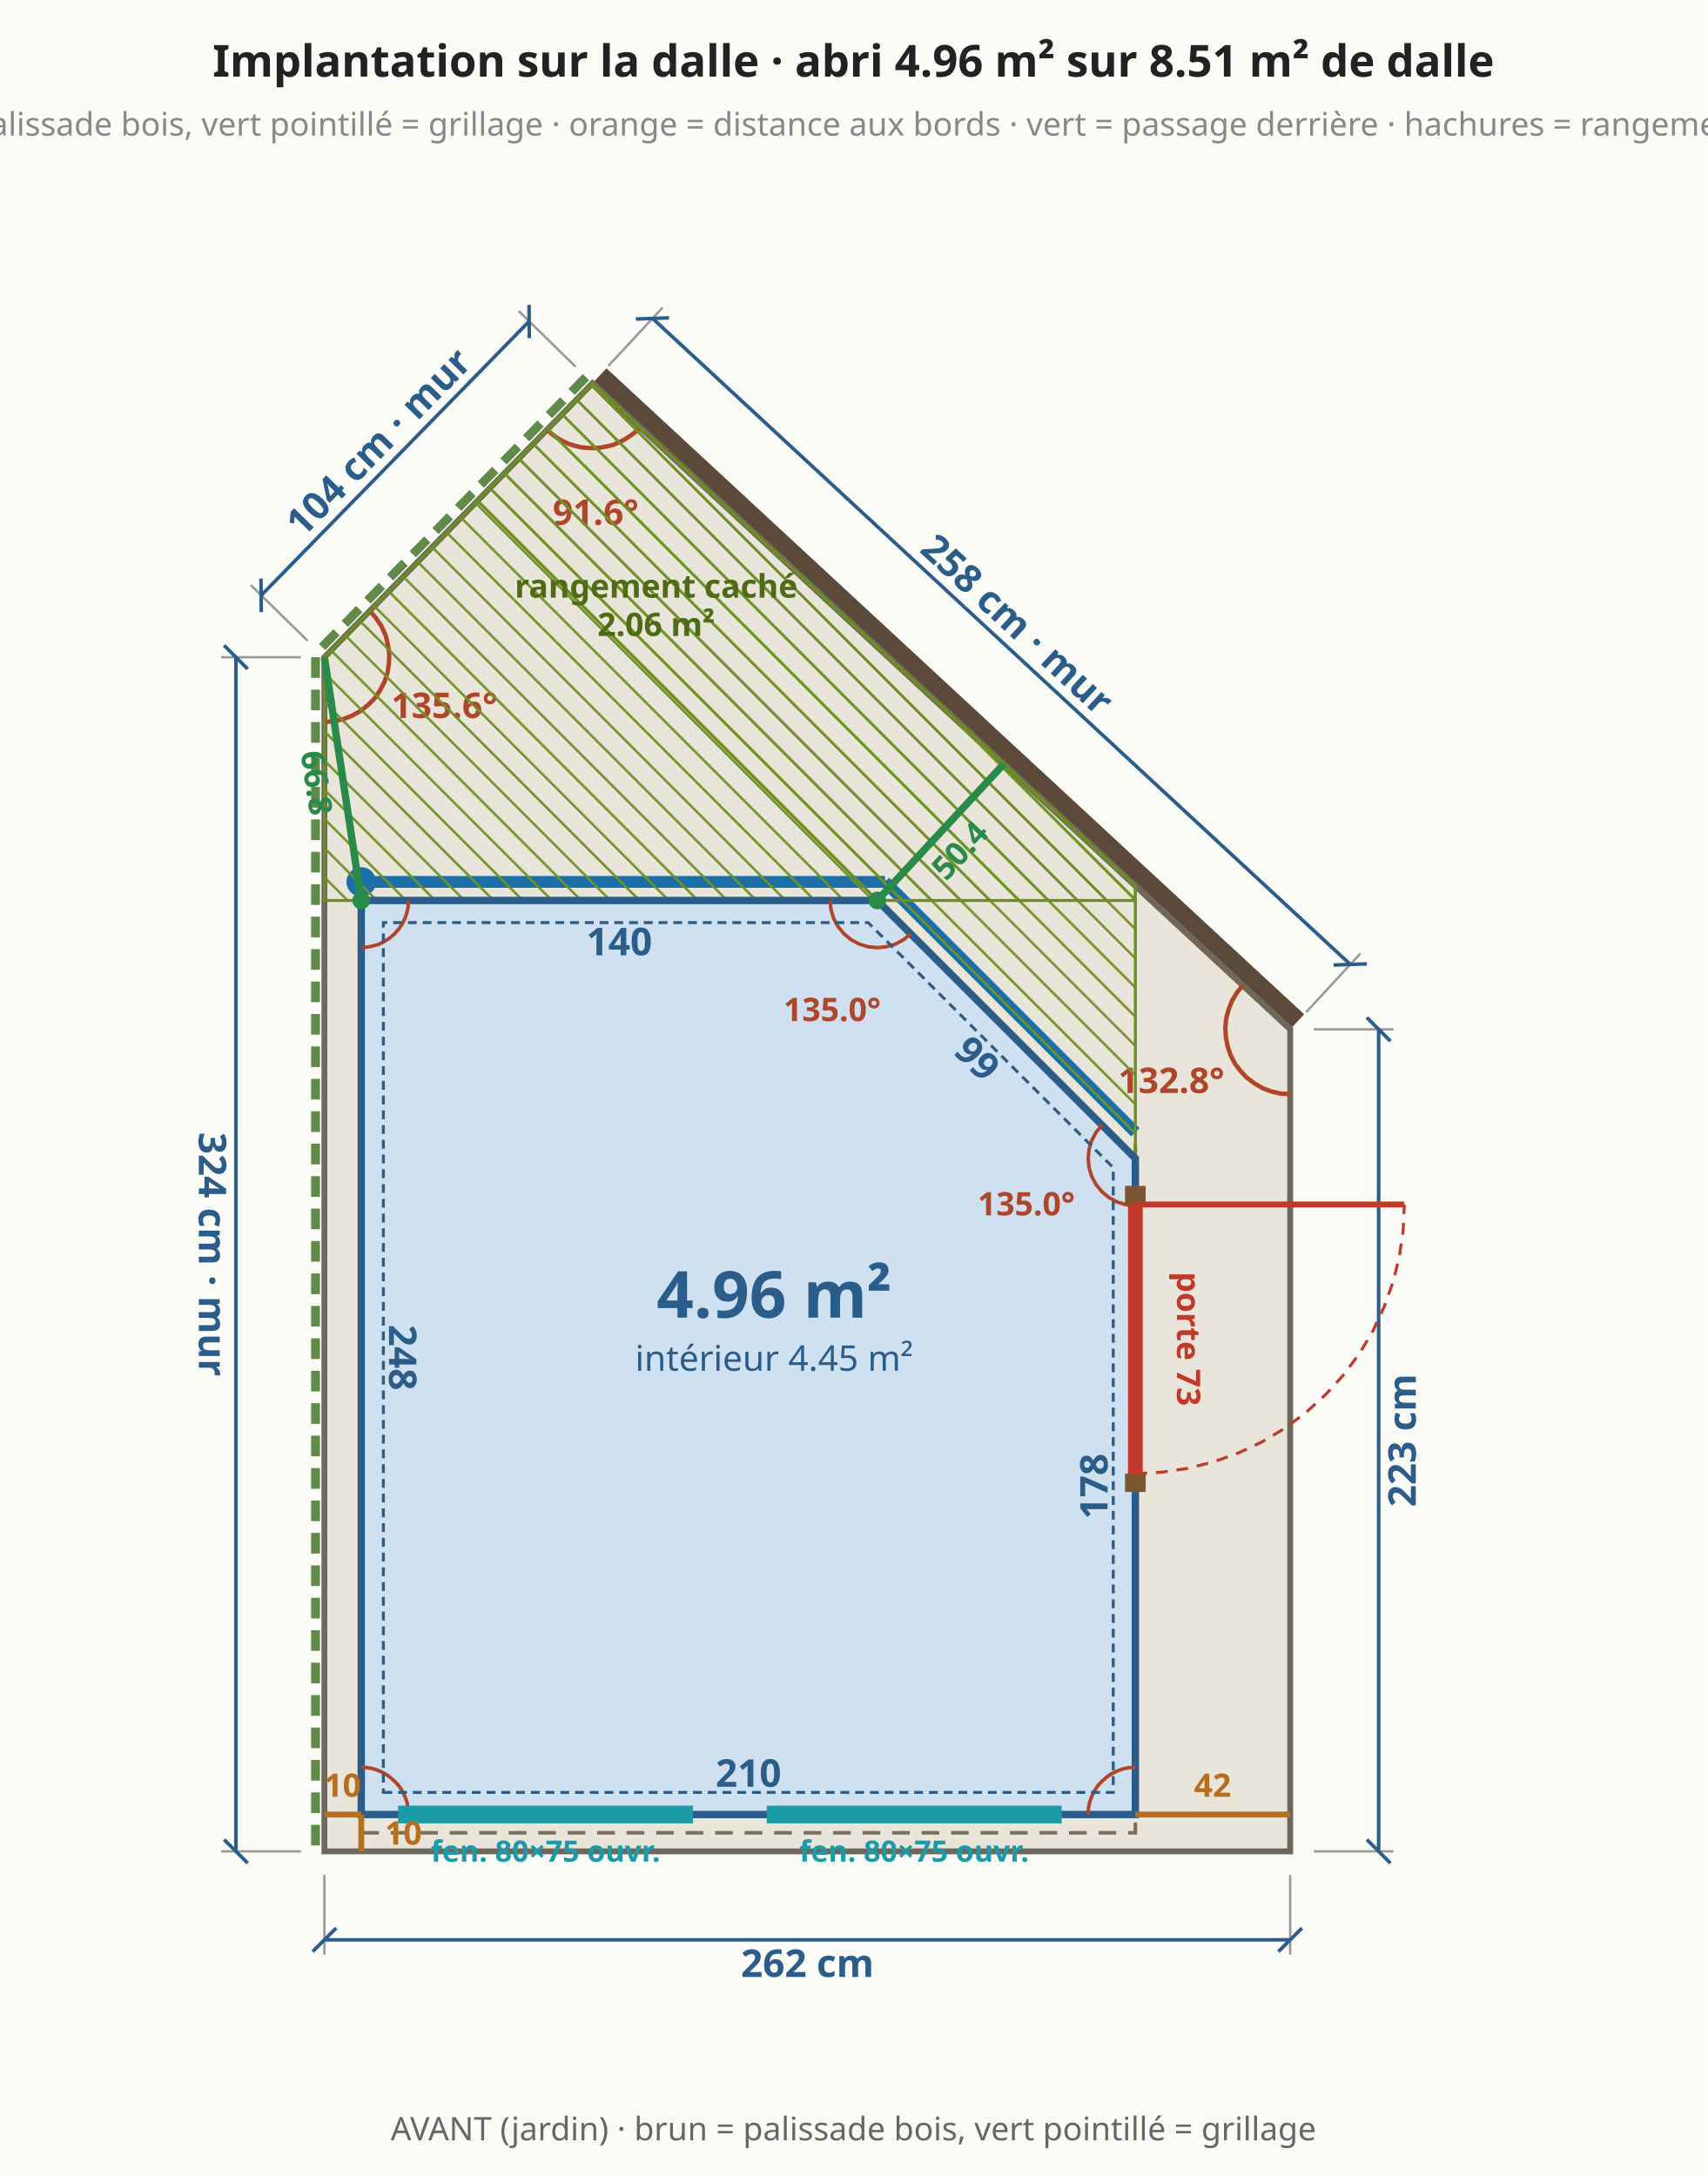
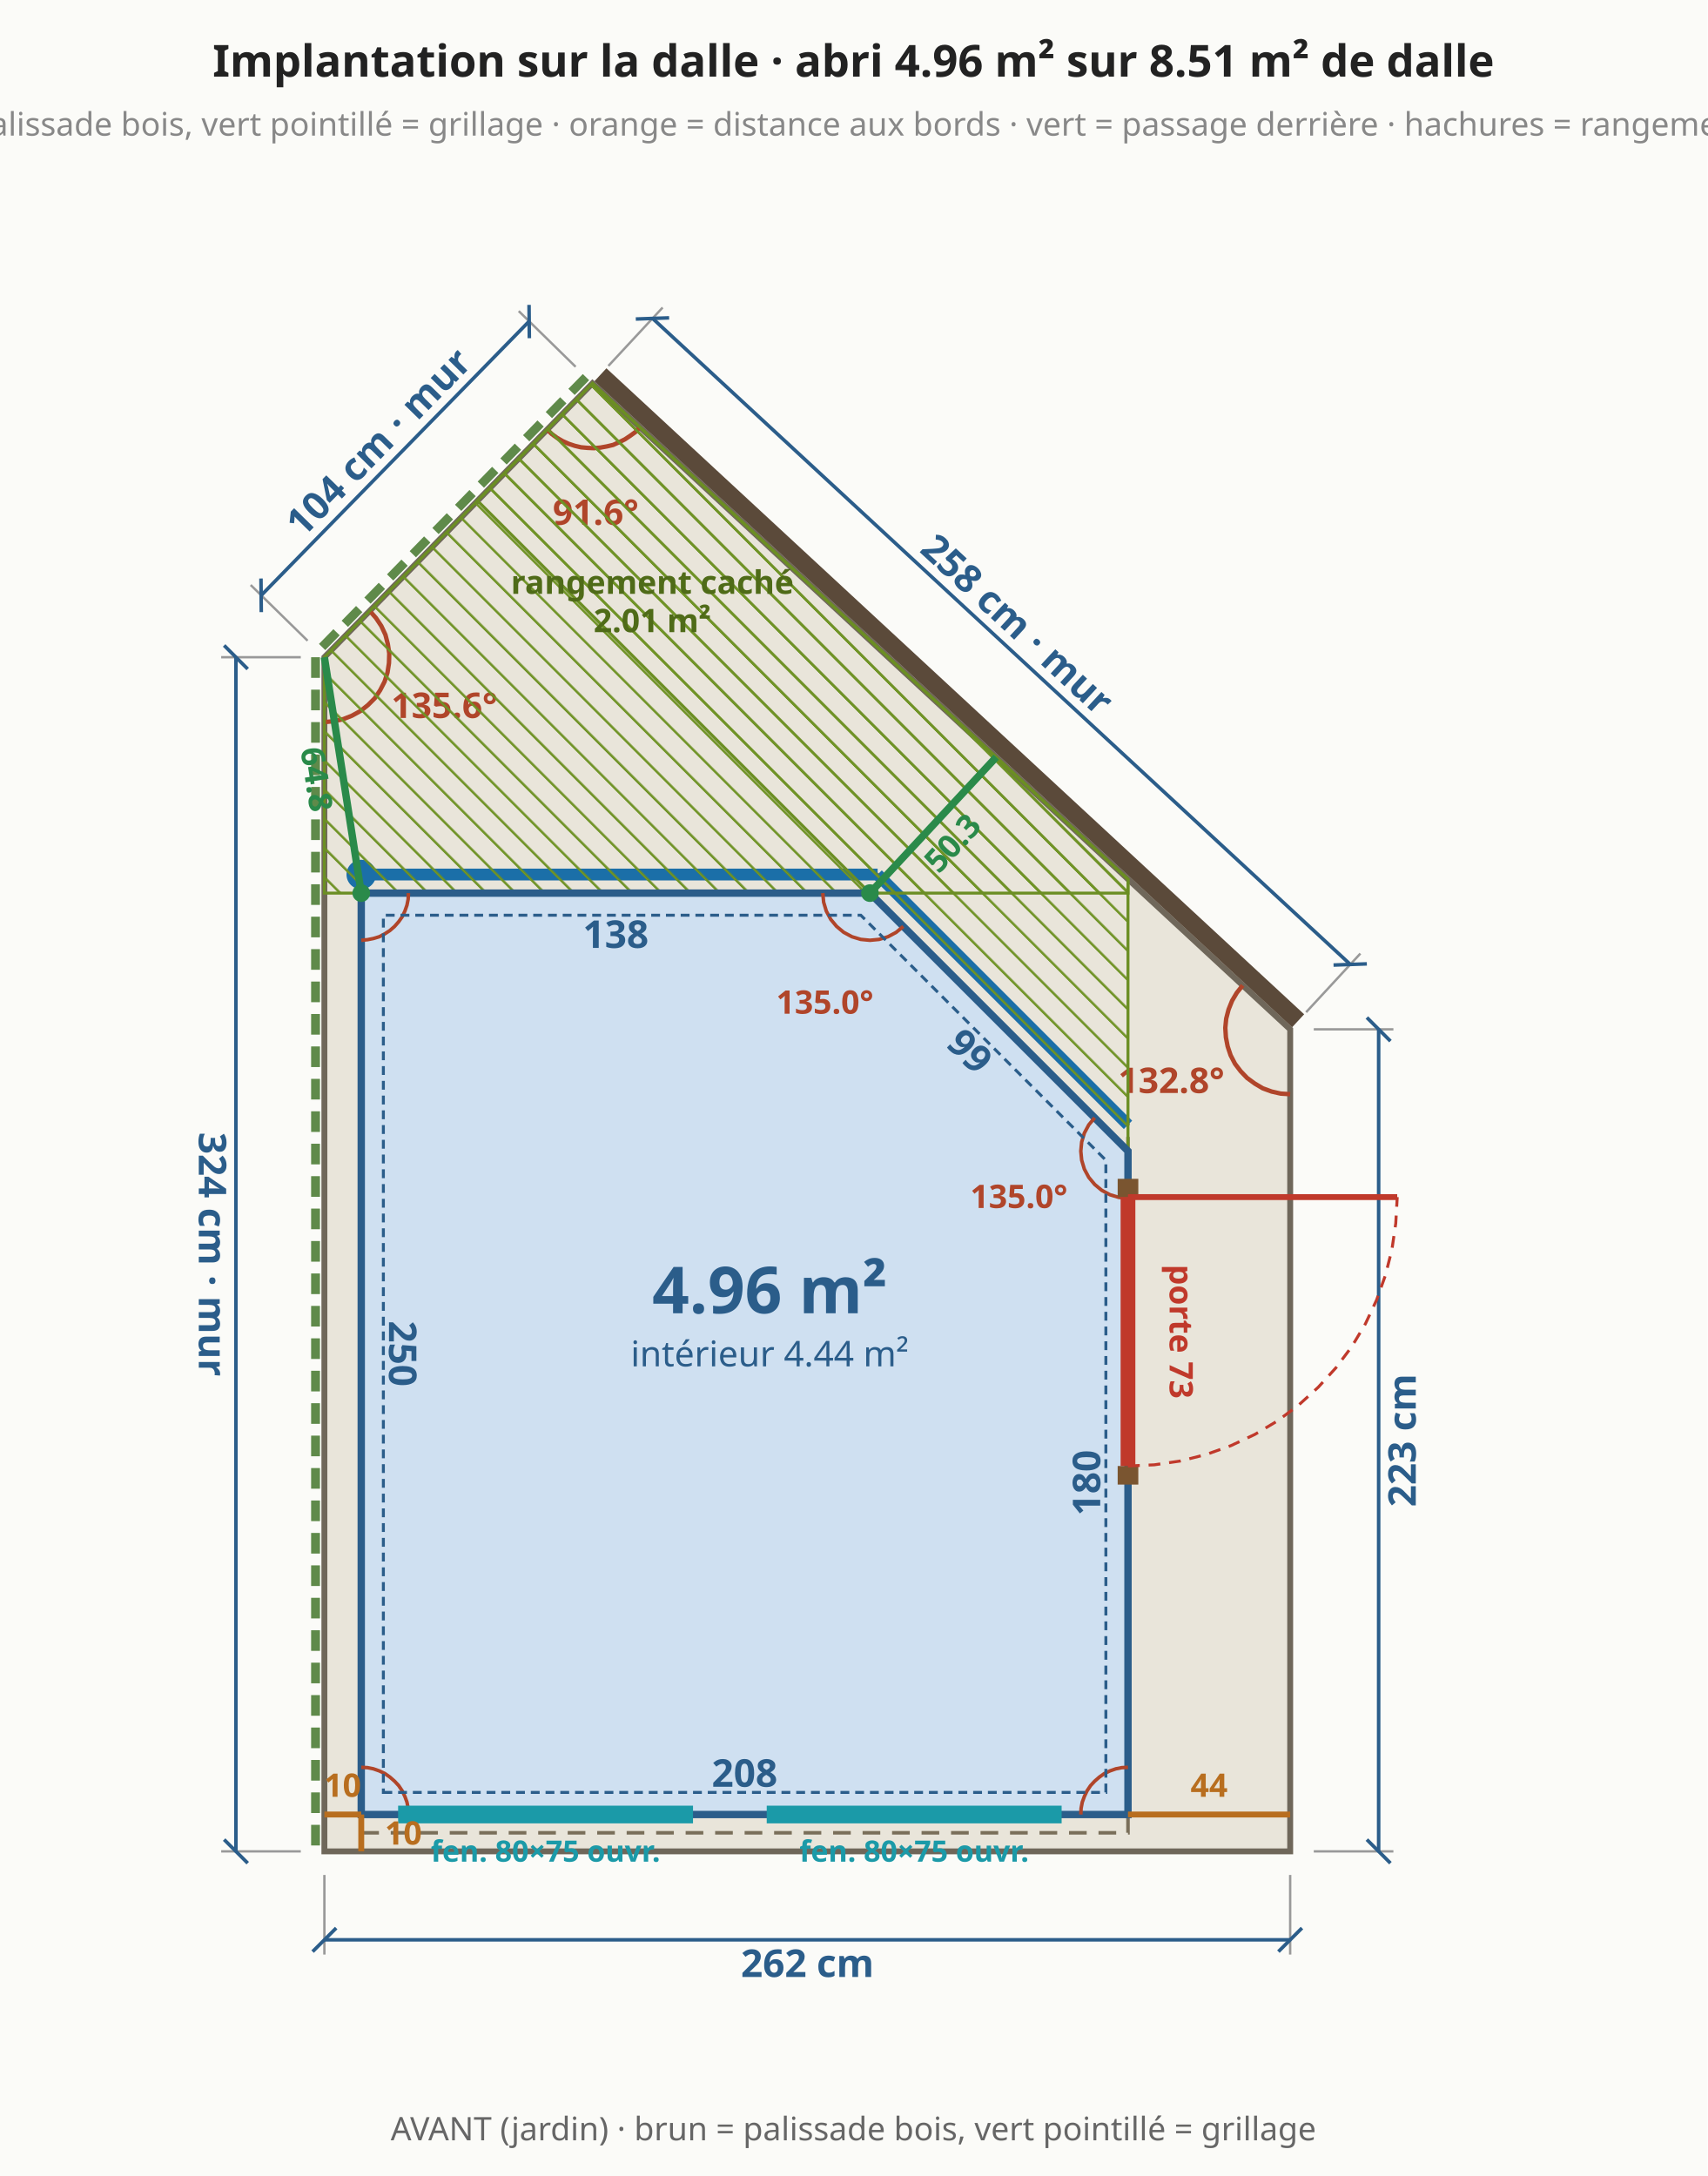
<svg xmlns="http://www.w3.org/2000/svg" viewBox="0 0 579 738" font-family="system-ui,sans-serif" font-size="13">
  <rect width="579" height="738" fill="#fbfbf8" />
  <polygon points="110.0,627.9 437.5,627.9 437.5,349.1 200.9,130.0 110.0,222.9" fill="#e9e5da" stroke="#6f675a" stroke-width="2" />
  <line x1="110.0" y1="635.9" x2="110.0" y2="662.9" stroke="#999" stroke-width="0.8" />
  <line x1="437.5" y1="635.9" x2="437.5" y2="662.9" stroke="#999" stroke-width="0.8" />
  <line x1="110.0" y1="657.9" x2="437.5" y2="657.9" stroke="#2b5d8a" stroke-width="1.2" />
  <line x1="106.0" y1="661.9" x2="114.0" y2="653.9" stroke="#2b5d8a" stroke-width="1.2" />
  <line x1="433.5" y1="661.9" x2="441.5" y2="653.9" stroke="#2b5d8a" stroke-width="1.2" />
  <text x="273.8" y="665.9" text-anchor="middle" dominant-baseline="middle" fill="#2b5d8a" font-size="13" font-weight="bold" transform="rotate(0.0 273.8 665.9)">262 cm</text>
  <line x1="445.5" y1="627.9" x2="472.5" y2="627.9" stroke="#999" stroke-width="0.8" />
  <line x1="445.5" y1="349.1" x2="472.5" y2="349.1" stroke="#999" stroke-width="0.8" />
  <line x1="467.5" y1="627.9" x2="467.5" y2="349.1" stroke="#2b5d8a" stroke-width="1.2" />
  <line x1="471.5" y1="631.9" x2="463.5" y2="623.9" stroke="#2b5d8a" stroke-width="1.2" />
  <line x1="471.5" y1="353.1" x2="463.5" y2="345.1" stroke="#2b5d8a" stroke-width="1.2" />
  <text x="475.5" y="488.5" text-anchor="middle" dominant-baseline="middle" fill="#2b5d8a" font-size="13" font-weight="bold" transform="rotate(-90.0 475.5 488.5)">223 cm</text>
  <line x1="440.2" y1="346.2" x2="203.6" y2="127.1" stroke="#5b4a3a" stroke-width="6" />
  <line x1="442.9" y1="343.3" x2="461.3" y2="323.4" stroke="#999" stroke-width="0.8" />
  <line x1="206.3" y1="124.1" x2="224.7" y2="104.3" stroke="#999" stroke-width="0.8" />
  <line x1="457.9" y1="327.1" x2="221.3" y2="108.0" stroke="#2b5d8a" stroke-width="1.2" />
  <line x1="463.5" y1="326.9" x2="452.2" y2="327.3" stroke="#2b5d8a" stroke-width="1.2" />
  <line x1="226.9" y1="107.8" x2="215.6" y2="108.2" stroke="#2b5d8a" stroke-width="1.2" />
  <text x="345.0" y="211.7" text-anchor="middle" dominant-baseline="middle" fill="#2b5d8a" font-size="13" font-weight="bold" transform="rotate(42.8 345.0 211.7)">258 cm · mur</text>
  <line x1="198.7" y1="127.9" x2="107.9" y2="220.8" stroke="#5f8a4a" stroke-width="3" stroke-dasharray="7 4" />
  <line x1="195.2" y1="124.4" x2="175.9" y2="105.5" stroke="#999" stroke-width="0.8" />
  <line x1="104.3" y1="217.3" x2="85.0" y2="198.4" stroke="#999" stroke-width="0.8" />
  <line x1="179.4" y1="109.0" x2="88.6" y2="201.9" stroke="#2b5d8a" stroke-width="1.2" />
  <line x1="179.4" y1="103.4" x2="179.5" y2="114.7" stroke="#2b5d8a" stroke-width="1.2" />
  <line x1="88.5" y1="196.2" x2="88.6" y2="207.6" stroke="#2b5d8a" stroke-width="1.2" />
  <text x="128.3" y="149.9" text-anchor="middle" dominant-baseline="middle" fill="#2b5d8a" font-size="13" font-weight="bold" transform="rotate(-45.6 128.3 149.9)">104 cm · mur</text>
  <line x1="107.0" y1="222.9" x2="107.0" y2="627.9" stroke="#5f8a4a" stroke-width="3" stroke-dasharray="7 4" />
  <line x1="102.0" y1="222.9" x2="75.0" y2="222.9" stroke="#999" stroke-width="0.8" />
  <line x1="102.0" y1="627.9" x2="75.0" y2="627.9" stroke="#999" stroke-width="0.8" />
  <line x1="80.0" y1="222.9" x2="80.0" y2="627.9" stroke="#2b5d8a" stroke-width="1.2" />
  <line x1="76.0" y1="218.9" x2="84.0" y2="226.9" stroke="#2b5d8a" stroke-width="1.2" />
  <line x1="76.0" y1="623.9" x2="84.0" y2="631.9" stroke="#2b5d8a" stroke-width="1.2" />
  <text x="72.0" y="425.4" text-anchor="middle" dominant-baseline="middle" fill="#2b5d8a" font-size="13" font-weight="bold" transform="rotate(90.0 72.0 425.4)">324 cm · mur</text>
  <polyline points="421.4,334.2 419.4,336.7 417.8,339.4 416.6,342.4 415.8,345.5 415.5,348.6 415.7,351.8 416.3,354.9 417.3,357.9 418.8,360.8 420.7,363.3 422.9,365.6 425.5,367.5 428.2,369.1 431.2,370.2 434.3,370.9 437.5,371.1" fill="none" stroke="#b0452a" stroke-width="1.5" />
  <text x="397.2" y="370.7" text-anchor="middle" fill="#b0452a" font-size="12" font-weight="bold">132.8°</text>
  <polyline points="185.5,145.7 187.1,147.2 188.9,148.5 190.8,149.6 192.8,150.5 194.9,151.2 197.0,151.7 199.2,151.9 201.4,152.0 203.6,151.8 205.8,151.4 207.9,150.9 209.9,150.0 211.9,149.0 213.7,147.8 215.5,146.5 217.0,144.9" fill="none" stroke="#b0452a" stroke-width="1.5" />
  <text x="202.0" y="178.0" text-anchor="middle" fill="#b0452a" font-size="12" font-weight="bold">91.6°</text>
  <polyline points="110.0,244.9 113.2,244.6 116.4,243.9 119.4,242.7 122.3,241.1 124.8,239.1 127.1,236.8 128.9,234.1 130.4,231.2 131.4,228.1 131.9,224.9 132.0,221.6 131.5,218.4 130.7,215.3 129.3,212.3 127.5,209.6 125.4,207.2" fill="none" stroke="#b0452a" stroke-width="1.5" />
  <text x="150.7" y="243.5" text-anchor="middle" fill="#b0452a" font-size="12" font-weight="bold">135.6°</text>
-   <polygon points="122.5,621.6 385.0,621.6 385.0,384.0 300.1,299.1 122.5,299.1" fill="none" stroke="#7a6f5a" stroke-width="1.2" stroke-dasharray="6 4" />
-   <line x1="385.0" y1="384.0" x2="300.1" y2="299.1" stroke="#1b6fa8" stroke-width="4" />
-   <line x1="300.1" y1="299.1" x2="122.5" y2="299.1" stroke="#1b6fa8" stroke-width="4" />
-   <circle cx="122.5" cy="299.1" r="5" fill="#1b6fa8" />
+   <polygon points="122.5,621.6 382.5,621.6 382.5,381.5 297.6,296.6 122.5,296.6" fill="none" stroke="#7a6f5a" stroke-width="1.2" stroke-dasharray="6 4" />
+   <line x1="382.5" y1="381.5" x2="297.6" y2="296.6" stroke="#1b6fa8" stroke-width="4" />
+   <line x1="297.6" y1="296.6" x2="122.5" y2="296.6" stroke="#1b6fa8" stroke-width="4" />
+   <circle cx="122.5" cy="296.6" r="5" fill="#1b6fa8" />
  <defs>
    <pattern id="cache" width="7" height="7" patternUnits="userSpaceOnUse" patternTransform="rotate(-45)">
      <line x1="0" y1="0" x2="0" y2="7" stroke="#6b8e23" stroke-width="1.6" />
    </pattern>
  </defs>
-   <polygon points="385.0,300.5 200.9,130.0 161.9,169.8 385.0,392.9" fill="url(#cache)" stroke="#6b8e23" stroke-width="1" />
-   <polygon points="385.0,300.5 200.9,130.0 110.0,222.9 110.0,305.4 385.0,305.4" fill="url(#cache)" stroke="#6b8e23" stroke-width="1" />
-   <text x="222.5" y="202.7" text-anchor="middle" fill="#4f6b18" font-size="11" font-weight="bold">rangement caché</text>
-   <text x="222.5" y="215.7" text-anchor="middle" fill="#4f6b18" font-size="11" font-weight="bold">2.06 m²</text>
-   <polygon points="122.5,615.4 385.0,615.4 385.0,392.9 297.5,305.4 122.5,305.4" fill="#cfe0f1" stroke="#2b5d8a" stroke-width="2.5" />
-   <text x="253.8" y="601.4" text-anchor="middle" dominant-baseline="middle" fill="#2b5d8a" font-size="13" font-weight="bold" transform="rotate(0.0 253.8 601.4)">210</text>
-   <text x="371.0" y="504.1" text-anchor="middle" dominant-baseline="middle" fill="#2b5d8a" font-size="13" font-weight="bold" transform="rotate(-90.0 371.0 504.1)">178</text>
-   <text x="331.4" y="359.0" text-anchor="middle" dominant-baseline="middle" fill="#2b5d8a" font-size="13" font-weight="bold" transform="rotate(45.0 331.4 359.0)">99</text>
-   <text x="210.0" y="319.4" text-anchor="middle" dominant-baseline="middle" fill="#2b5d8a" font-size="13" font-weight="bold" transform="rotate(0.0 210.0 319.4)">140</text>
-   <text x="136.5" y="460.4" text-anchor="middle" dominant-baseline="middle" fill="#2b5d8a" font-size="13" font-weight="bold" transform="rotate(90.0 136.5 460.4)">248</text>
+   <polygon points="382.5,298.2 200.9,130.0 161.9,169.8 382.5,390.4" fill="url(#cache)" stroke="#6b8e23" stroke-width="1" />
+   <polygon points="382.5,298.2 200.9,130.0 110.0,222.9 110.0,302.9 382.5,302.9" fill="url(#cache)" stroke="#6b8e23" stroke-width="1" />
+   <text x="221.2" y="201.4" text-anchor="middle" fill="#4f6b18" font-size="11" font-weight="bold">rangement caché</text>
+   <text x="221.2" y="214.4" text-anchor="middle" fill="#4f6b18" font-size="11" font-weight="bold">2.01 m²</text>
+   <polygon points="122.5,615.4 382.5,615.4 382.5,390.4 295.0,302.9 122.5,302.9" fill="#cfe0f1" stroke="#2b5d8a" stroke-width="2.5" />
+   <text x="252.5" y="601.4" text-anchor="middle" dominant-baseline="middle" fill="#2b5d8a" font-size="13" font-weight="bold" transform="rotate(0.0 252.5 601.4)">208</text>
+   <text x="368.5" y="502.9" text-anchor="middle" dominant-baseline="middle" fill="#2b5d8a" font-size="13" font-weight="bold" transform="rotate(-90.0 368.5 502.9)">180</text>
+   <text x="328.9" y="356.5" text-anchor="middle" dominant-baseline="middle" fill="#2b5d8a" font-size="13" font-weight="bold" transform="rotate(45.0 328.9 356.5)">99</text>
+   <text x="208.8" y="316.9" text-anchor="middle" dominant-baseline="middle" fill="#2b5d8a" font-size="13" font-weight="bold" transform="rotate(0.0 208.8 316.9)">138</text>
+   <text x="136.5" y="459.1" text-anchor="middle" dominant-baseline="middle" fill="#2b5d8a" font-size="13" font-weight="bold" transform="rotate(90.0 136.5 459.1)">250</text>
  <polyline points="138.5,615.4 138.4,613.3 138.0,611.2 137.3,609.3 136.4,607.4 135.2,605.6 133.8,604.1 132.2,602.7 130.5,601.5 128.6,600.6 126.6,599.9 124.6,599.5 122.5,599.4" fill="none" stroke="#b0452a" stroke-width="1.2" />
-   <polyline points="385.0,599.4 382.9,599.5 380.9,599.9 378.9,600.6 377.0,601.5 375.3,602.7 373.7,604.1 372.3,605.6 371.1,607.4 370.2,609.3 369.5,611.2 369.1,613.3 369.0,615.4" fill="none" stroke="#b0452a" stroke-width="1.2" />
-   <polyline points="373.7,381.6 371.7,384.0 370.2,386.8 369.3,389.8 369.0,392.9 369.3,396.0 370.2,399.0 371.7,401.8 373.7,404.2 376.1,406.2 378.9,407.7 381.9,408.6 385.0,408.9" fill="none" stroke="#b0452a" stroke-width="1.2" />
-   <text x="348.0" y="412.2" text-anchor="middle" fill="#b0452a" font-size="11" font-weight="bold">135.0°</text>
-   <polyline points="281.5,305.4 281.8,308.5 282.7,311.5 284.2,314.3 286.2,316.7 288.6,318.7 291.4,320.2 294.4,321.1 297.5,321.4 300.6,321.1 303.6,320.2 306.4,318.7 308.8,316.7" fill="none" stroke="#b0452a" stroke-width="1.2" />
-   <text x="282.2" y="346.3" text-anchor="middle" fill="#b0452a" font-size="11" font-weight="bold">135.0°</text>
-   <polyline points="122.5,321.4 124.6,321.2 126.6,320.8 128.6,320.2 130.5,319.2 132.2,318.1 133.8,316.7 135.2,315.1 136.4,313.4 137.3,311.5 138.0,309.5 138.4,307.5 138.5,305.4" fill="none" stroke="#b0452a" stroke-width="1.2" />
+   <polyline points="382.5,599.4 380.4,599.5 378.4,599.9 376.4,600.6 374.5,601.5 372.8,602.7 371.2,604.1 369.8,605.6 368.6,607.4 367.7,609.3 367.0,611.2 366.6,613.3 366.5,615.4" fill="none" stroke="#b0452a" stroke-width="1.2" />
+   <polyline points="371.2,379.1 369.2,381.5 367.7,384.3 366.8,387.3 366.5,390.4 366.8,393.5 367.7,396.5 369.2,399.3 371.2,401.7 373.6,403.7 376.4,405.2 379.4,406.1 382.5,406.4" fill="none" stroke="#b0452a" stroke-width="1.2" />
+   <text x="345.5" y="409.7" text-anchor="middle" fill="#b0452a" font-size="11" font-weight="bold">135.0°</text>
+   <polyline points="279.0,302.9 279.3,306.0 280.2,309.0 281.7,311.8 283.7,314.2 286.1,316.2 288.9,317.7 291.9,318.6 295.0,318.9 298.1,318.6 301.1,317.7 303.9,316.2 306.3,314.2" fill="none" stroke="#b0452a" stroke-width="1.2" />
+   <text x="279.7" y="343.8" text-anchor="middle" fill="#b0452a" font-size="11" font-weight="bold">135.0°</text>
+   <polyline points="122.5,318.9 124.6,318.7 126.6,318.3 128.6,317.7 130.5,316.7 132.2,315.6 133.8,314.2 135.2,312.6 136.4,310.9 137.3,309.0 138.0,307.0 138.4,305.0 138.5,302.9" fill="none" stroke="#b0452a" stroke-width="1.2" />
  <line x1="135.0" y1="615.4" x2="235.0" y2="615.4" stroke="#1b9aa8" stroke-width="6" />
  <text x="185.0" y="631.4" text-anchor="middle" fill="#1b9aa8" font-size="10" font-weight="bold">fen. 80×75 ouvr.</text>
  <line x1="260.0" y1="615.4" x2="360.0" y2="615.4" stroke="#1b9aa8" stroke-width="6" />
  <text x="310.0" y="631.4" text-anchor="middle" fill="#1b9aa8" font-size="10" font-weight="bold">fen. 80×75 ouvr.</text>
-   <line x1="385.0" y1="506.0" x2="385.0" y2="499.8" stroke="#7a5530" stroke-width="7" />
-   <line x1="385.0" y1="408.5" x2="385.0" y2="402.2" stroke="#7a5530" stroke-width="7" />
-   <line x1="385.0" y1="499.8" x2="385.0" y2="408.5" stroke="#c0392b" stroke-width="5" />
-   <line x1="385.0" y1="408.5" x2="476.2" y2="408.5" stroke="#c0392b" stroke-width="2" />
-   <polyline points="385.0,499.8 393.9,499.3 402.8,498.0 411.5,495.8 419.9,492.8 428.0,489.0 435.7,484.4 442.9,479.0 449.5,473.0 455.5,466.4 460.9,459.2 465.5,451.5 469.3,443.4 472.3,435.0 474.5,426.3 475.8,417.4 476.2,408.5" fill="none" stroke="#c0392b" stroke-width="1" stroke-dasharray="4 3" />
-   <text x="403.0" y="454.1" text-anchor="middle" dominant-baseline="middle" fill="#c0392b" font-size="11" font-weight="bold" transform="rotate(90.0 403.0 454.1)">porte 73</text>
-   <line x1="297.5" y1="305.4" x2="340.4" y2="259.1" stroke="#2a8a4a" stroke-width="2.5" />
-   <circle cx="297.5" cy="305.4" r="3" fill="#2a8a4a" />
-   <text x="325.5" y="288.4" text-anchor="middle" dominant-baseline="middle" fill="#2a8a4a" font-size="11" font-weight="bold" transform="rotate(-47.2 325.5 288.4)">50.4</text>
-   <line x1="122.5" y1="305.4" x2="110.0" y2="222.9" stroke="#2a8a4a" stroke-width="2.5" />
-   <circle cx="122.5" cy="305.4" r="3" fill="#2a8a4a" />
-   <text x="107.4" y="265.5" text-anchor="middle" dominant-baseline="middle" fill="#2a8a4a" font-size="11" font-weight="bold" transform="rotate(81.4 107.4 265.5)">66.8</text>
-   <text x="262.5" y="446.9" text-anchor="middle" fill="#2b5d8a" font-size="22" font-weight="bold">4.96 m²</text>
-   <text x="262.5" y="464.9" text-anchor="middle" fill="#2b5d8a" font-size="12" font-weight="normal">intérieur 4.45 m²</text>
-   <polygon points="130.0,607.9 377.5,607.9 377.5,396.0 294.4,312.9 130.0,312.9" fill="none" stroke="#2b5d8a" stroke-width="1" stroke-dasharray="3 2" />
+   <line x1="382.5" y1="503.5" x2="382.5" y2="497.2" stroke="#7a5530" stroke-width="7" />
+   <line x1="382.5" y1="406.0" x2="382.5" y2="399.8" stroke="#7a5530" stroke-width="7" />
+   <line x1="382.5" y1="497.2" x2="382.5" y2="406.0" stroke="#c0392b" stroke-width="5" />
+   <line x1="382.5" y1="406.0" x2="473.8" y2="406.0" stroke="#c0392b" stroke-width="2" />
+   <polyline points="382.5,497.2 391.4,496.8 400.3,495.5 409.0,493.3 417.4,490.3 425.5,486.5 433.2,481.9 440.4,476.5 447.0,470.5 453.0,463.9 458.4,456.7 463.0,449.0 466.8,440.9 469.8,432.5 472.0,423.8 473.3,414.9 473.8,406.0" fill="none" stroke="#c0392b" stroke-width="1" stroke-dasharray="4 3" />
+   <text x="400.5" y="451.6" text-anchor="middle" dominant-baseline="middle" fill="#c0392b" font-size="11" font-weight="bold" transform="rotate(90.0 400.5 451.6)">porte 73</text>
+   <line x1="295.0" y1="302.9" x2="337.8" y2="256.8" stroke="#2a8a4a" stroke-width="2.5" />
+   <circle cx="295.0" cy="302.9" r="3" fill="#2a8a4a" />
+   <text x="323.0" y="285.9" text-anchor="middle" dominant-baseline="middle" fill="#2a8a4a" font-size="11" font-weight="bold" transform="rotate(-47.2 323.0 285.9)">50.3</text>
+   <line x1="122.5" y1="302.9" x2="110.0" y2="222.9" stroke="#2a8a4a" stroke-width="2.5" />
+   <circle cx="122.5" cy="302.9" r="3" fill="#2a8a4a" />
+   <text x="107.4" y="264.3" text-anchor="middle" dominant-baseline="middle" fill="#2a8a4a" font-size="11" font-weight="bold" transform="rotate(81.1 107.4 264.3)">64.8</text>
+   <text x="261.0" y="445.4" text-anchor="middle" fill="#2b5d8a" font-size="22" font-weight="bold">4.96 m²</text>
+   <text x="261.0" y="463.4" text-anchor="middle" fill="#2b5d8a" font-size="12" font-weight="normal">intérieur 4.44 m²</text>
+   <polygon points="130.0,607.9 375.0,607.9 375.0,393.5 291.9,310.4 130.0,310.4" fill="none" stroke="#2b5d8a" stroke-width="1" stroke-dasharray="3 2" />
  <line x1="122.5" y1="615.4" x2="122.5" y2="627.9" stroke="#b86e1f" stroke-width="2" />
  <text x="130.5" y="625.6" text-anchor="start" fill="#b86e1f" font-size="11" font-weight="bold">10</text>
-   <line x1="385.0" y1="615.4" x2="437.5" y2="615.4" stroke="#b86e1f" stroke-width="2" />
-   <text x="411.2" y="609.4" text-anchor="middle" fill="#b86e1f" font-size="11" font-weight="bold">42</text>
+   <line x1="382.5" y1="615.4" x2="437.5" y2="615.4" stroke="#b86e1f" stroke-width="2" />
+   <text x="410.0" y="609.4" text-anchor="middle" fill="#b86e1f" font-size="11" font-weight="bold">44</text>
  <line x1="122.5" y1="615.4" x2="110.0" y2="615.4" stroke="#b86e1f" stroke-width="2" />
  <text x="116.2" y="609.4" text-anchor="middle" fill="#b86e1f" font-size="11" font-weight="bold">10</text>
  <text x="289.4" y="26.0" text-anchor="middle" fill="#222" font-size="15" font-weight="bold">Implantation sur la dalle · abri 4.96 m² sur 8.51 m² de dalle</text>
  <text x="289.4" y="46.0" text-anchor="middle" fill="#888" font-size="11" font-weight="normal">brun = palissade bois, vert pointillé = grillage · orange = distance aux bords · vert = passage derrière · hachures = rangement caché</text>
  <text x="289.4" y="725.9" text-anchor="middle" fill="#666" font-size="11" font-weight="normal">AVANT (jardin) · brun = palissade bois, vert pointillé = grillage</text>
</svg>
